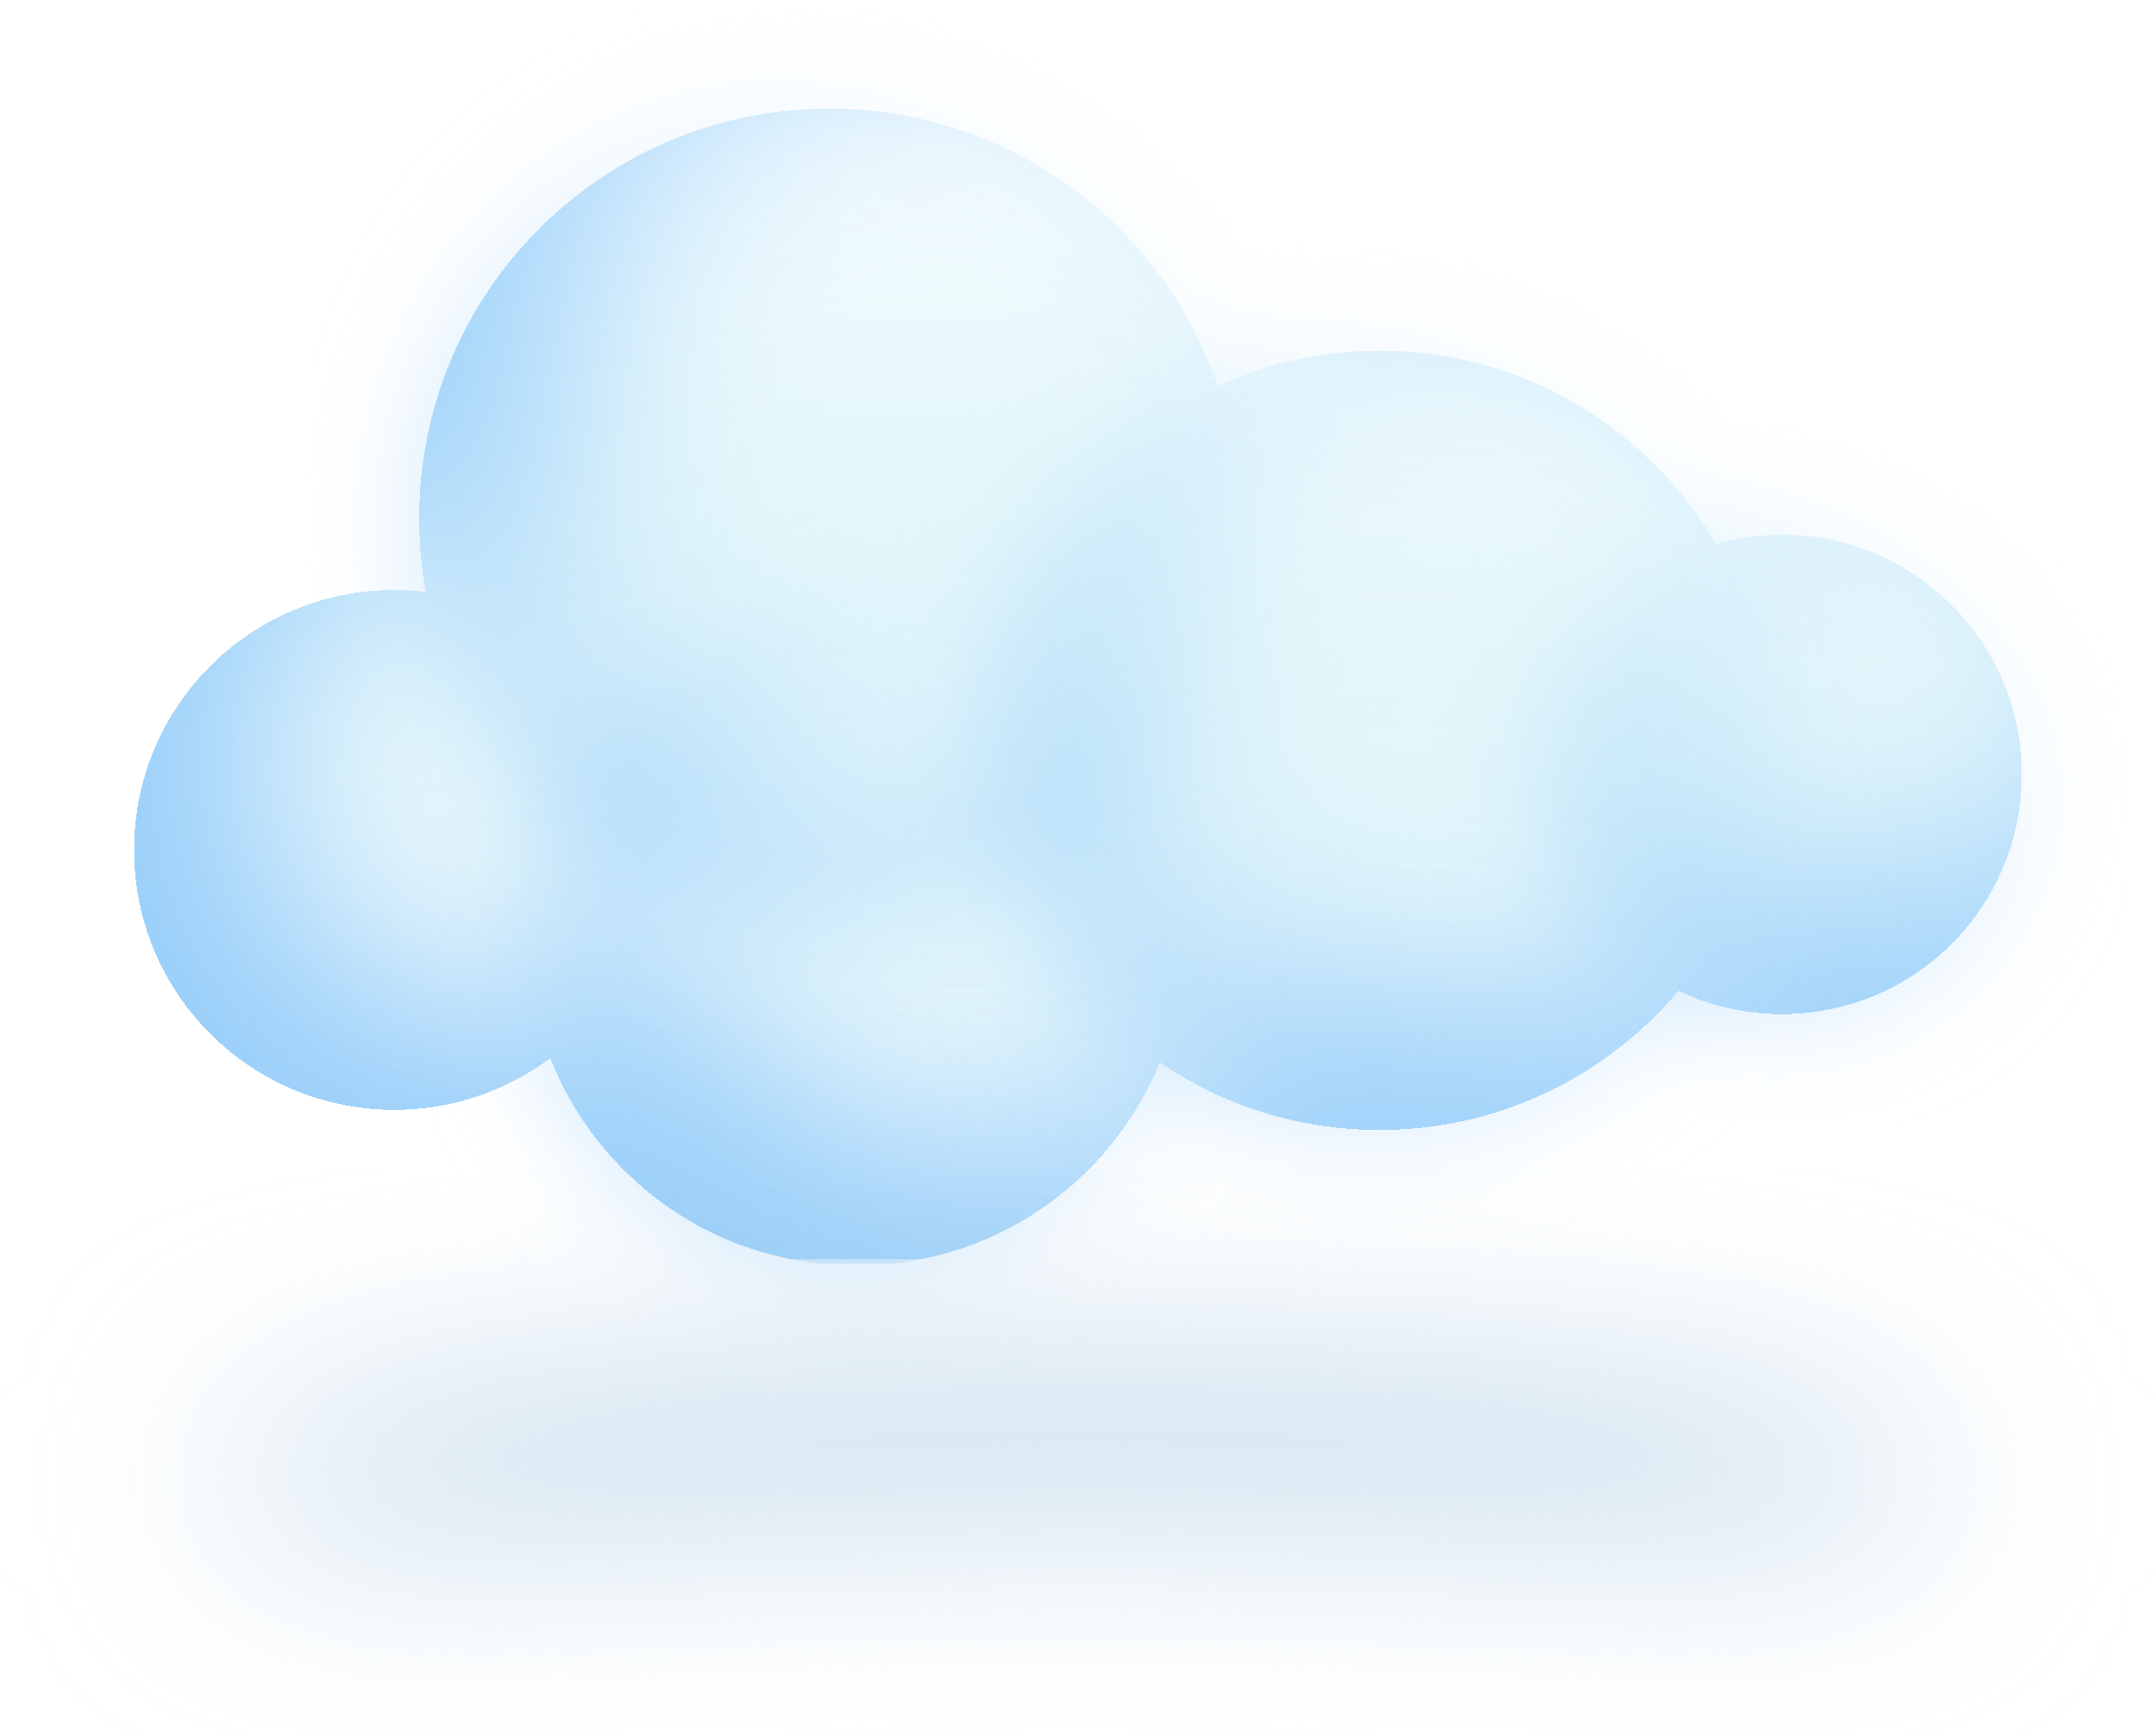
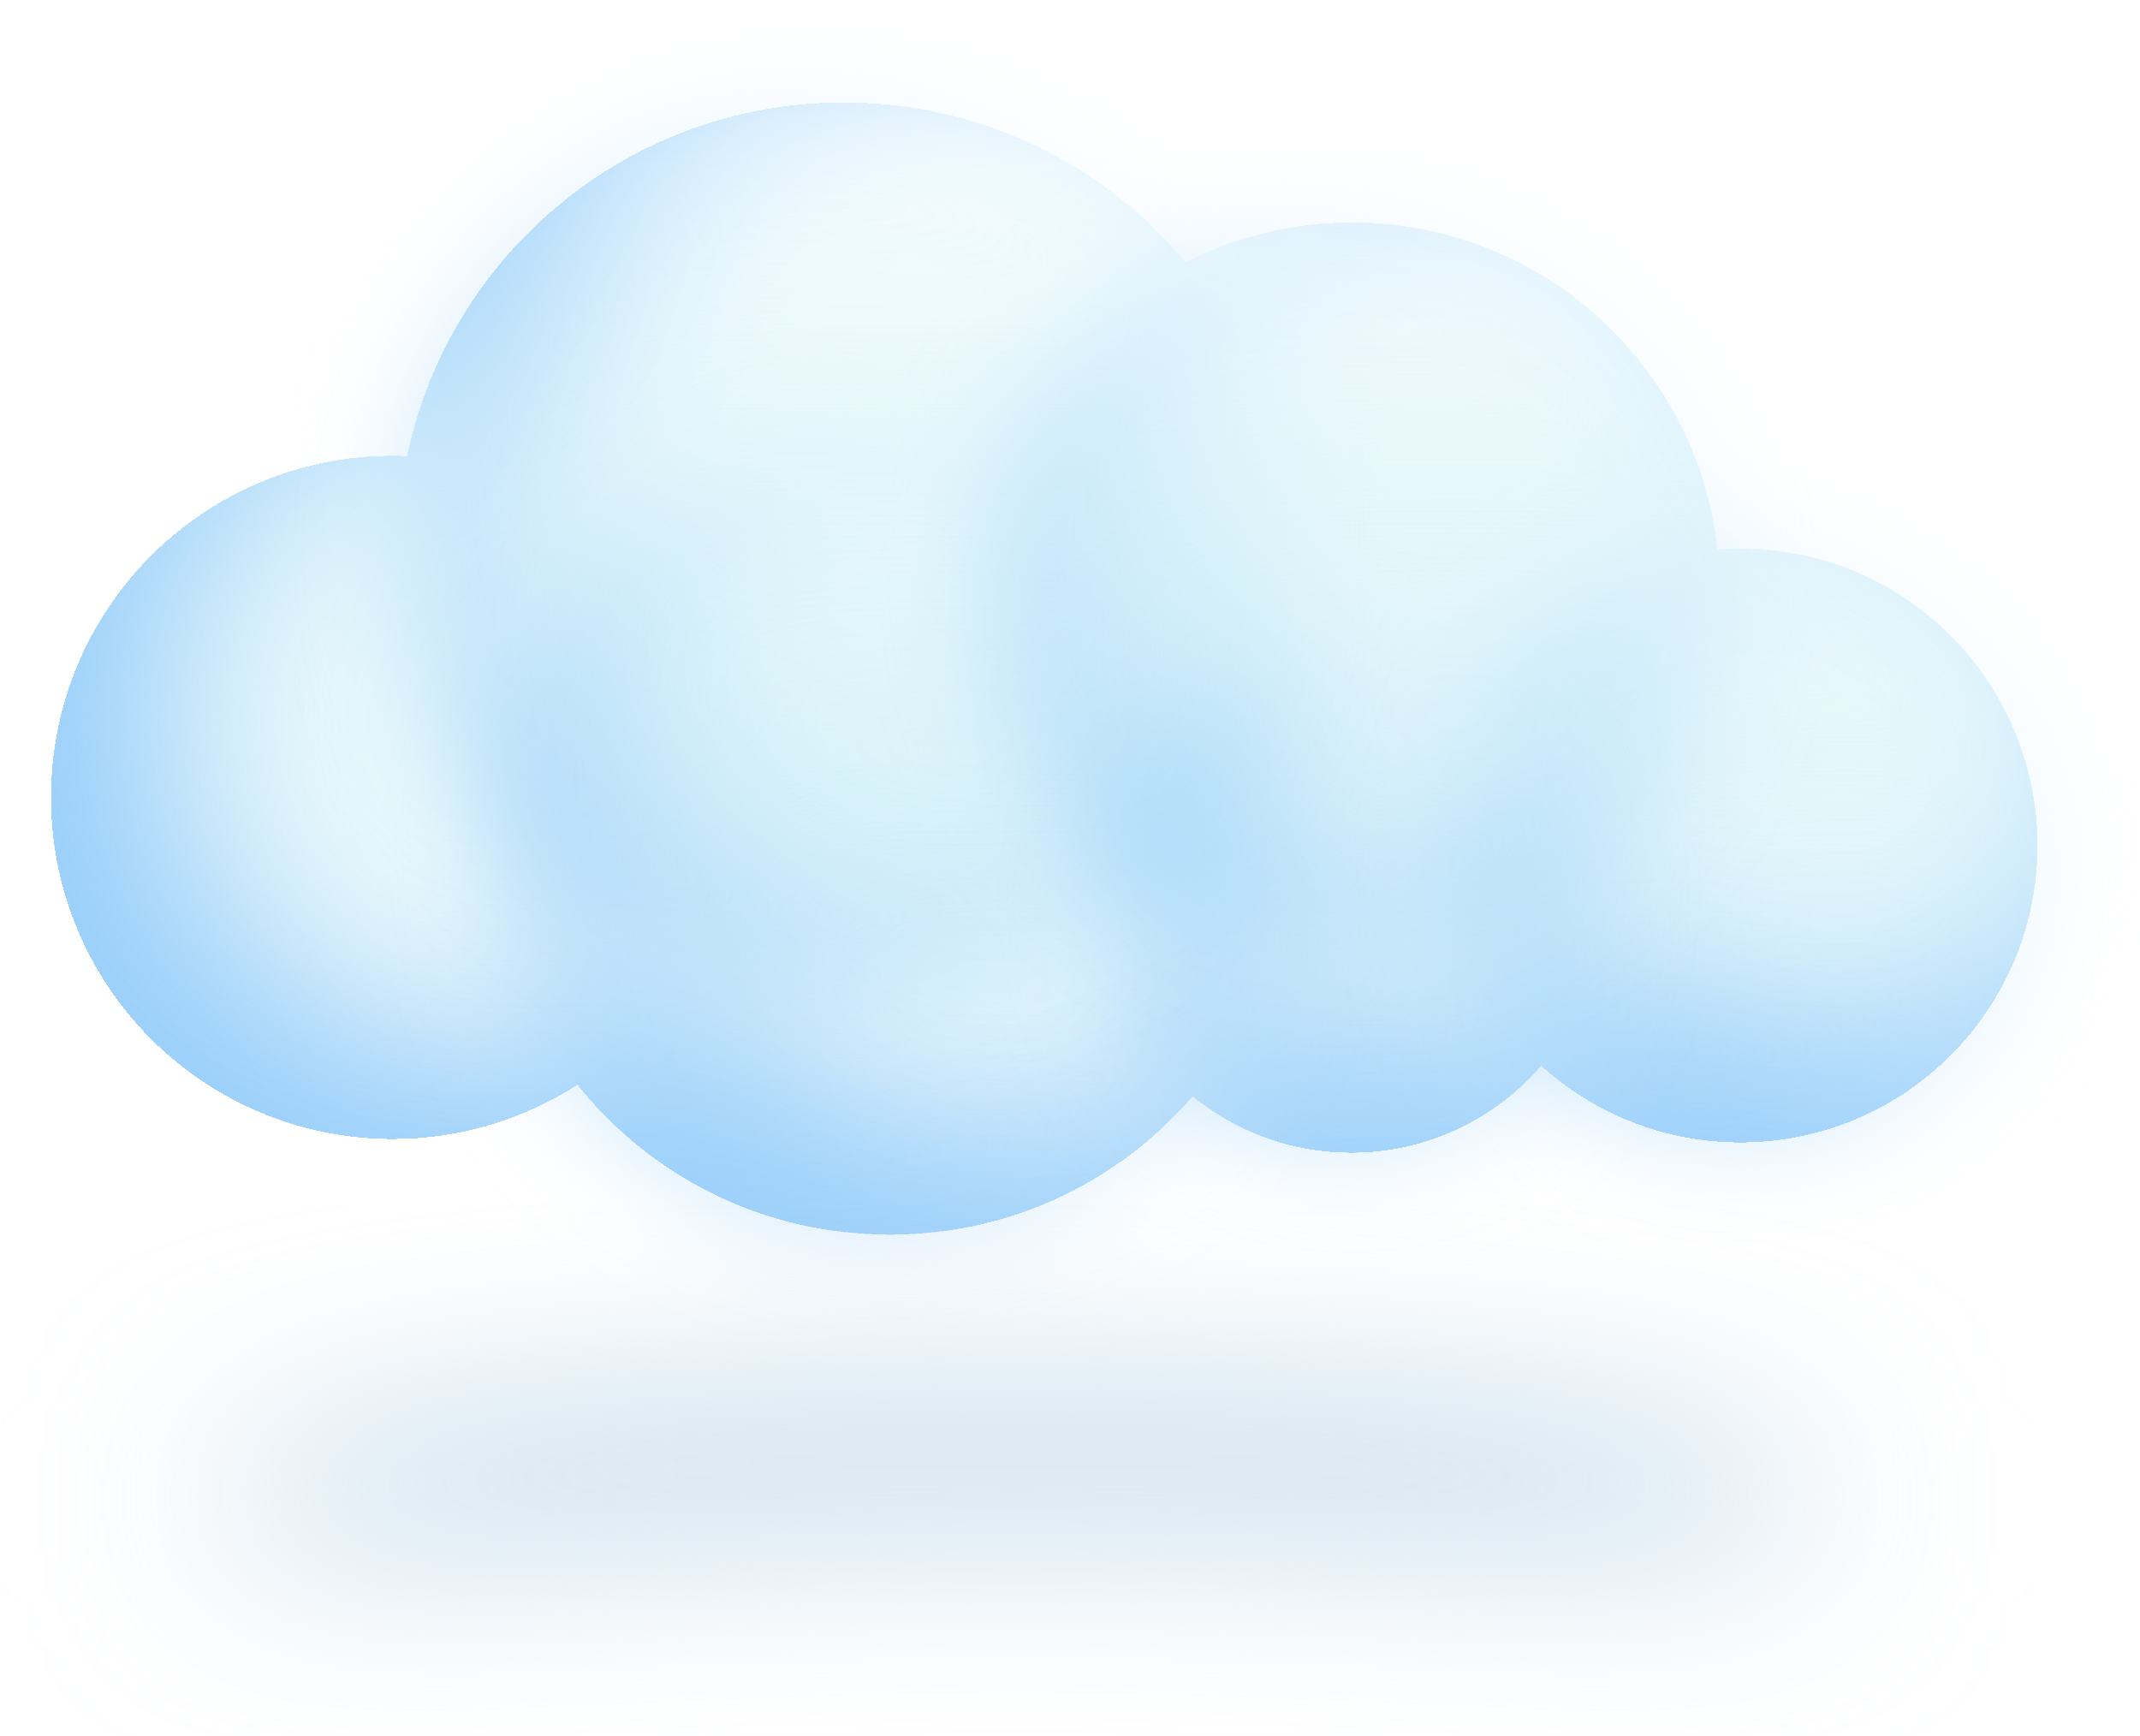
- <svg xmlns="http://www.w3.org/2000/svg" width="593" height="476" viewBox="0 0 593 476" fill="none">
-   <g filter="url(#filter0_i_160_357)">
-     <path fill-rule="evenodd" clip-rule="evenodd" d="M228.156 30C277.66 30 319.713 61.864 334.875 106.178C348.44 99.981 363.523 96.528 379.415 96.528C418.911 96.528 453.419 117.861 472.016 149.621C477.758 147.99 483.819 147.117 490.084 147.117C526.489 147.117 556 176.592 556 212.952C556 249.311 526.489 278.786 490.084 278.786C479.883 278.786 470.224 276.472 461.603 272.341C441.939 295.768 412.419 310.664 379.415 310.664C356.997 310.664 336.186 303.791 318.979 292.04C305.534 324.918 273.197 348.086 235.441 348.086C197.214 348.086 164.542 324.336 151.408 290.803C139.453 299.792 124.583 305.12 108.467 305.12C68.997 305.12 37 273.163 37 233.741C37 194.32 68.997 162.363 108.467 162.363C111.433 162.363 114.357 162.543 117.229 162.894C116.031 156.315 115.405 149.536 115.405 142.612C115.405 80.418 165.885 30 228.156 30Z" fill="url(#paint0_linear_160_357)" />
+ <svg xmlns="http://www.w3.org/2000/svg" width="624" height="506" viewBox="0 0 624 506" fill="none">
+   <g filter="url(#filter0_i_52_371)">
+     <path fill-rule="evenodd" clip-rule="evenodd" d="M246 30C286.037 30 321.847 48.099 345.694 76.562C360.259 69.168 376.742 65 394.2 65C449.409 65 494.87 106.684 500.755 160.259C502.981 160.087 505.23 160 507.5 160C555.273 160 594 198.727 594 246.5C594 294.273 555.273 333 507.5 333C485.126 333 464.735 324.505 449.379 310.565C435.991 326.137 416.147 336 394 336C376.465 336 360.374 329.817 347.788 319.513C326.423 344.305 294.795 360 259.5 360C222.631 360 189.762 342.873 168.415 316.141C152.88 326.176 134.37 332 114.5 332C59.548 332 15 287.452 15 232.5C15 177.548 59.548 133 114.5 133C115.937 133 117.366 133.03 118.788 133.091C131.182 74.206 183.429 30 246 30Z" fill="url(#paint0_linear_52_371)" />
  </g>
-   <g opacity="0.5" filter="url(#filter1_if_160_357)">
-     <ellipse cx="490.084" cy="212.952" rx="65.916" ry="65.835" fill="url(#paint1_linear_160_357)" />
+   <g opacity="0.5" filter="url(#filter1_if_52_371)">
+     <circle cx="259.5" cy="243.5" r="116.5" fill="url(#paint1_linear_52_371)" />
  </g>
-   <g opacity="0.5" filter="url(#filter2_if_160_357)">
-     <ellipse cx="235.441" cy="257.996" rx="90.201" ry="90.09" fill="url(#paint2_linear_160_357)" />
+   <g opacity="0.5" filter="url(#filter2_if_52_371)">
+     <circle cx="507.5" cy="246.5" r="86.5" fill="url(#paint2_linear_52_371)" />
  </g>
-   <g opacity="0.5" filter="url(#filter3_if_160_357)">
-     <ellipse cx="228.156" cy="142.612" rx="112.751" ry="112.612" fill="url(#paint3_linear_160_357)" />
+   <g opacity="0.5" filter="url(#filter3_if_52_371)">
+     <circle cx="394" cy="263" r="73" fill="url(#paint3_linear_52_371)" />
  </g>
-   <g opacity="0.5" filter="url(#filter4_if_160_357)">
-     <ellipse cx="379.415" cy="203.596" rx="107.2" ry="107.068" fill="url(#paint4_linear_160_357)" />
+   <g opacity="0.5" filter="url(#filter4_if_52_371)">
+     <circle cx="246" cy="160" r="130" fill="url(#paint4_linear_52_371)" />
  </g>
-   <g filter="url(#filter5_f_160_357)">
-     <path d="M532.409 409.171C532.409 424.536 426.789 409.171 296.5 409.171C166.211 409.171 60.591 424.536 60.591 409.171C60.591 393.806 166.211 381.35 296.5 381.35C426.789 381.35 532.409 393.806 532.409 409.171Z" fill="#A2C6E0" />
+   <g opacity="0.5" filter="url(#filter5_if_52_371)">
+     <ellipse cx="394.2" cy="172.068" rx="107.2" ry="107.068" fill="url(#paint5_linear_52_371)" />
+   </g>
+   <g filter="url(#filter6_f_52_371)">
+     <path d="M532.409 439.171C532.409 454.536 426.789 439.171 296.5 439.171C166.211 439.171 60.591 454.536 60.591 439.171C60.591 423.806 166.211 411.35 296.5 411.35C426.789 411.35 532.409 423.806 532.409 439.171Z" fill="#A2C6E0" />
  </g>
  <defs>
-     <filter id="filter0_i_160_357" x="37" y="5" width="549" height="343.086" filterUnits="userSpaceOnUse" color-interpolation-filters="sRGB">
+     <filter id="filter0_i_52_371" x="15" y="5" width="609" height="355" filterUnits="userSpaceOnUse" color-interpolation-filters="sRGB">
      <feFlood flood-opacity="0" result="BackgroundImageFix" />
      <feBlend mode="normal" in="SourceGraphic" in2="BackgroundImageFix" result="shape" />
      <feColorMatrix in="SourceAlpha" type="matrix" values="0 0 0 0 0 0 0 0 0 0 0 0 0 0 0 0 0 0 127 0" result="hardAlpha" />
      <feOffset dx="30" dy="-25" />
      <feGaussianBlur stdDeviation="30" />
      <feComposite in2="hardAlpha" operator="arithmetic" k2="-1" k3="1" />
      <feColorMatrix type="matrix" values="0 0 0 0 0.588 0 0 0 0 0.804 0 0 0 0 0.98 0 0 0 1 0" />
-       <feBlend mode="normal" in2="shape" result="effect1_innerShadow_160_357" />
+       <feBlend mode="normal" in2="shape" result="effect1_innerShadow_52_371" />
    </filter>
-     <filter id="filter1_if_160_357" x="394.168" y="117.117" width="191.832" height="191.67" filterUnits="userSpaceOnUse" color-interpolation-filters="sRGB">
+     <filter id="filter1_if_52_371" x="113" y="97" width="293" height="293" filterUnits="userSpaceOnUse" color-interpolation-filters="sRGB">
      <feFlood flood-opacity="0" result="BackgroundImageFix" />
      <feBlend mode="normal" in="SourceGraphic" in2="BackgroundImageFix" result="shape" />
      <feColorMatrix in="SourceAlpha" type="matrix" values="0 0 0 0 0 0 0 0 0 0 0 0 0 0 0 0 0 0 127 0" result="hardAlpha" />
      <feOffset dx="30" dy="-25" />
      <feGaussianBlur stdDeviation="30" />
      <feComposite in2="hardAlpha" operator="arithmetic" k2="-1" k3="1" />
      <feColorMatrix type="matrix" values="0 0 0 0 0.588 0 0 0 0 0.804 0 0 0 0 0.98 0 0 0 1 0" />
-       <feBlend mode="normal" in2="shape" result="effect1_innerShadow_160_357" />
-       <feGaussianBlur stdDeviation="15" result="effect2_foregroundBlur_160_357" />
+       <feBlend mode="normal" in2="shape" result="effect1_innerShadow_52_371" />
+       <feGaussianBlur stdDeviation="15" result="effect2_foregroundBlur_52_371" />
    </filter>
-     <filter id="filter2_if_160_357" x="115.241" y="137.907" width="240.401" height="240.18" filterUnits="userSpaceOnUse" color-interpolation-filters="sRGB">
+     <filter id="filter2_if_52_371" x="391" y="130" width="233" height="233" filterUnits="userSpaceOnUse" color-interpolation-filters="sRGB">
      <feFlood flood-opacity="0" result="BackgroundImageFix" />
      <feBlend mode="normal" in="SourceGraphic" in2="BackgroundImageFix" result="shape" />
      <feColorMatrix in="SourceAlpha" type="matrix" values="0 0 0 0 0 0 0 0 0 0 0 0 0 0 0 0 0 0 127 0" result="hardAlpha" />
      <feOffset dx="30" dy="-25" />
      <feGaussianBlur stdDeviation="30" />
      <feComposite in2="hardAlpha" operator="arithmetic" k2="-1" k3="1" />
      <feColorMatrix type="matrix" values="0 0 0 0 0.588 0 0 0 0 0.804 0 0 0 0 0.98 0 0 0 1 0" />
-       <feBlend mode="normal" in2="shape" result="effect1_innerShadow_160_357" />
-       <feGaussianBlur stdDeviation="15" result="effect2_foregroundBlur_160_357" />
+       <feBlend mode="normal" in2="shape" result="effect1_innerShadow_52_371" />
+       <feGaussianBlur stdDeviation="15" result="effect2_foregroundBlur_52_371" />
    </filter>
-     <filter id="filter3_if_160_357" x="85.405" y="0" width="285.501" height="285.224" filterUnits="userSpaceOnUse" color-interpolation-filters="sRGB">
+     <filter id="filter3_if_52_371" x="291" y="160" width="206" height="206" filterUnits="userSpaceOnUse" color-interpolation-filters="sRGB">
      <feFlood flood-opacity="0" result="BackgroundImageFix" />
      <feBlend mode="normal" in="SourceGraphic" in2="BackgroundImageFix" result="shape" />
      <feColorMatrix in="SourceAlpha" type="matrix" values="0 0 0 0 0 0 0 0 0 0 0 0 0 0 0 0 0 0 127 0" result="hardAlpha" />
      <feOffset dx="30" dy="-25" />
      <feGaussianBlur stdDeviation="30" />
      <feComposite in2="hardAlpha" operator="arithmetic" k2="-1" k3="1" />
      <feColorMatrix type="matrix" values="0 0 0 0 0.588 0 0 0 0 0.804 0 0 0 0 0.98 0 0 0 1 0" />
-       <feBlend mode="normal" in2="shape" result="effect1_innerShadow_160_357" />
-       <feGaussianBlur stdDeviation="15" result="effect2_foregroundBlur_160_357" />
+       <feBlend mode="normal" in2="shape" result="effect1_innerShadow_52_371" />
+       <feGaussianBlur stdDeviation="15" result="effect2_foregroundBlur_52_371" />
    </filter>
-     <filter id="filter4_if_160_357" x="242.215" y="66.528" width="274.4" height="274.136" filterUnits="userSpaceOnUse" color-interpolation-filters="sRGB">
+     <filter id="filter4_if_52_371" x="86" y="0" width="320" height="320" filterUnits="userSpaceOnUse" color-interpolation-filters="sRGB">
      <feFlood flood-opacity="0" result="BackgroundImageFix" />
      <feBlend mode="normal" in="SourceGraphic" in2="BackgroundImageFix" result="shape" />
      <feColorMatrix in="SourceAlpha" type="matrix" values="0 0 0 0 0 0 0 0 0 0 0 0 0 0 0 0 0 0 127 0" result="hardAlpha" />
      <feOffset dx="30" dy="-25" />
      <feGaussianBlur stdDeviation="30" />
      <feComposite in2="hardAlpha" operator="arithmetic" k2="-1" k3="1" />
      <feColorMatrix type="matrix" values="0 0 0 0 0.588 0 0 0 0 0.804 0 0 0 0 0.98 0 0 0 1 0" />
-       <feBlend mode="normal" in2="shape" result="effect1_innerShadow_160_357" />
-       <feGaussianBlur stdDeviation="15" result="effect2_foregroundBlur_160_357" />
+       <feBlend mode="normal" in2="shape" result="effect1_innerShadow_52_371" />
+       <feGaussianBlur stdDeviation="15" result="effect2_foregroundBlur_52_371" />
    </filter>
-     <filter id="filter5_f_160_357" x="0.591" y="321.35" width="591.818" height="154.65" filterUnits="userSpaceOnUse" color-interpolation-filters="sRGB">
+     <filter id="filter5_if_52_371" x="257" y="35" width="274.4" height="274.136" filterUnits="userSpaceOnUse" color-interpolation-filters="sRGB">
      <feFlood flood-opacity="0" result="BackgroundImageFix" />
      <feBlend mode="normal" in="SourceGraphic" in2="BackgroundImageFix" result="shape" />
-       <feGaussianBlur stdDeviation="30" result="effect1_foregroundBlur_160_357" />
+       <feColorMatrix in="SourceAlpha" type="matrix" values="0 0 0 0 0 0 0 0 0 0 0 0 0 0 0 0 0 0 127 0" result="hardAlpha" />
+       <feOffset dx="30" dy="-25" />
+       <feGaussianBlur stdDeviation="30" />
+       <feComposite in2="hardAlpha" operator="arithmetic" k2="-1" k3="1" />
+       <feColorMatrix type="matrix" values="0 0 0 0 0.588 0 0 0 0 0.804 0 0 0 0 0.98 0 0 0 1 0" />
+       <feBlend mode="normal" in2="shape" result="effect1_innerShadow_52_371" />
+       <feGaussianBlur stdDeviation="15" result="effect2_foregroundBlur_52_371" />
    </filter>
-     <linearGradient id="paint0_linear_160_357" x1="296.5" y1="30" x2="296.5" y2="348.086" gradientUnits="userSpaceOnUse">
+     <filter id="filter6_f_52_371" x="0.591" y="351.35" width="591.818" height="154.65" filterUnits="userSpaceOnUse" color-interpolation-filters="sRGB">
+       <feFlood flood-opacity="0" result="BackgroundImageFix" />
+       <feBlend mode="normal" in="SourceGraphic" in2="BackgroundImageFix" result="shape" />
+       <feGaussianBlur stdDeviation="30" result="effect1_foregroundBlur_52_371" />
+     </filter>
+     <linearGradient id="paint0_linear_52_371" x1="296.5" y1="44" x2="296.5" y2="362.086" gradientUnits="userSpaceOnUse">
      <stop stop-color="#FAFEFF" />
      <stop offset="1" stop-color="#A9E4EF" stop-opacity="0" />
    </linearGradient>
-     <linearGradient id="paint1_linear_160_357" x1="490.084" y1="147.117" x2="490.084" y2="278.786" gradientUnits="userSpaceOnUse">
+     <linearGradient id="paint1_linear_52_371" x1="259.5" y1="127" x2="259.5" y2="360" gradientUnits="userSpaceOnUse">
      <stop stop-color="#FAFEFF" />
      <stop offset="1" stop-color="#A9E4EF" stop-opacity="0" />
    </linearGradient>
-     <linearGradient id="paint2_linear_160_357" x1="235.441" y1="167.907" x2="235.441" y2="348.086" gradientUnits="userSpaceOnUse">
+     <linearGradient id="paint2_linear_52_371" x1="507.5" y1="160" x2="507.5" y2="333" gradientUnits="userSpaceOnUse">
      <stop stop-color="#FAFEFF" />
      <stop offset="1" stop-color="#A9E4EF" stop-opacity="0" />
    </linearGradient>
-     <linearGradient id="paint3_linear_160_357" x1="228.156" y1="30" x2="228.156" y2="255.224" gradientUnits="userSpaceOnUse">
+     <linearGradient id="paint3_linear_52_371" x1="394" y1="190" x2="394" y2="336" gradientUnits="userSpaceOnUse">
      <stop stop-color="#FAFEFF" />
      <stop offset="1" stop-color="#A9E4EF" stop-opacity="0" />
    </linearGradient>
-     <linearGradient id="paint4_linear_160_357" x1="379.415" y1="96.528" x2="379.415" y2="310.664" gradientUnits="userSpaceOnUse">
+     <linearGradient id="paint4_linear_52_371" x1="246" y1="30" x2="246" y2="290" gradientUnits="userSpaceOnUse">
+       <stop stop-color="#FAFEFF" />
+       <stop offset="1" stop-color="#A9E4EF" stop-opacity="0" />
+     </linearGradient>
+     <linearGradient id="paint5_linear_52_371" x1="394.2" y1="65" x2="394.2" y2="279.136" gradientUnits="userSpaceOnUse">
      <stop stop-color="#FAFEFF" />
      <stop offset="1" stop-color="#A9E4EF" stop-opacity="0" />
    </linearGradient>
  </defs>
</svg>
